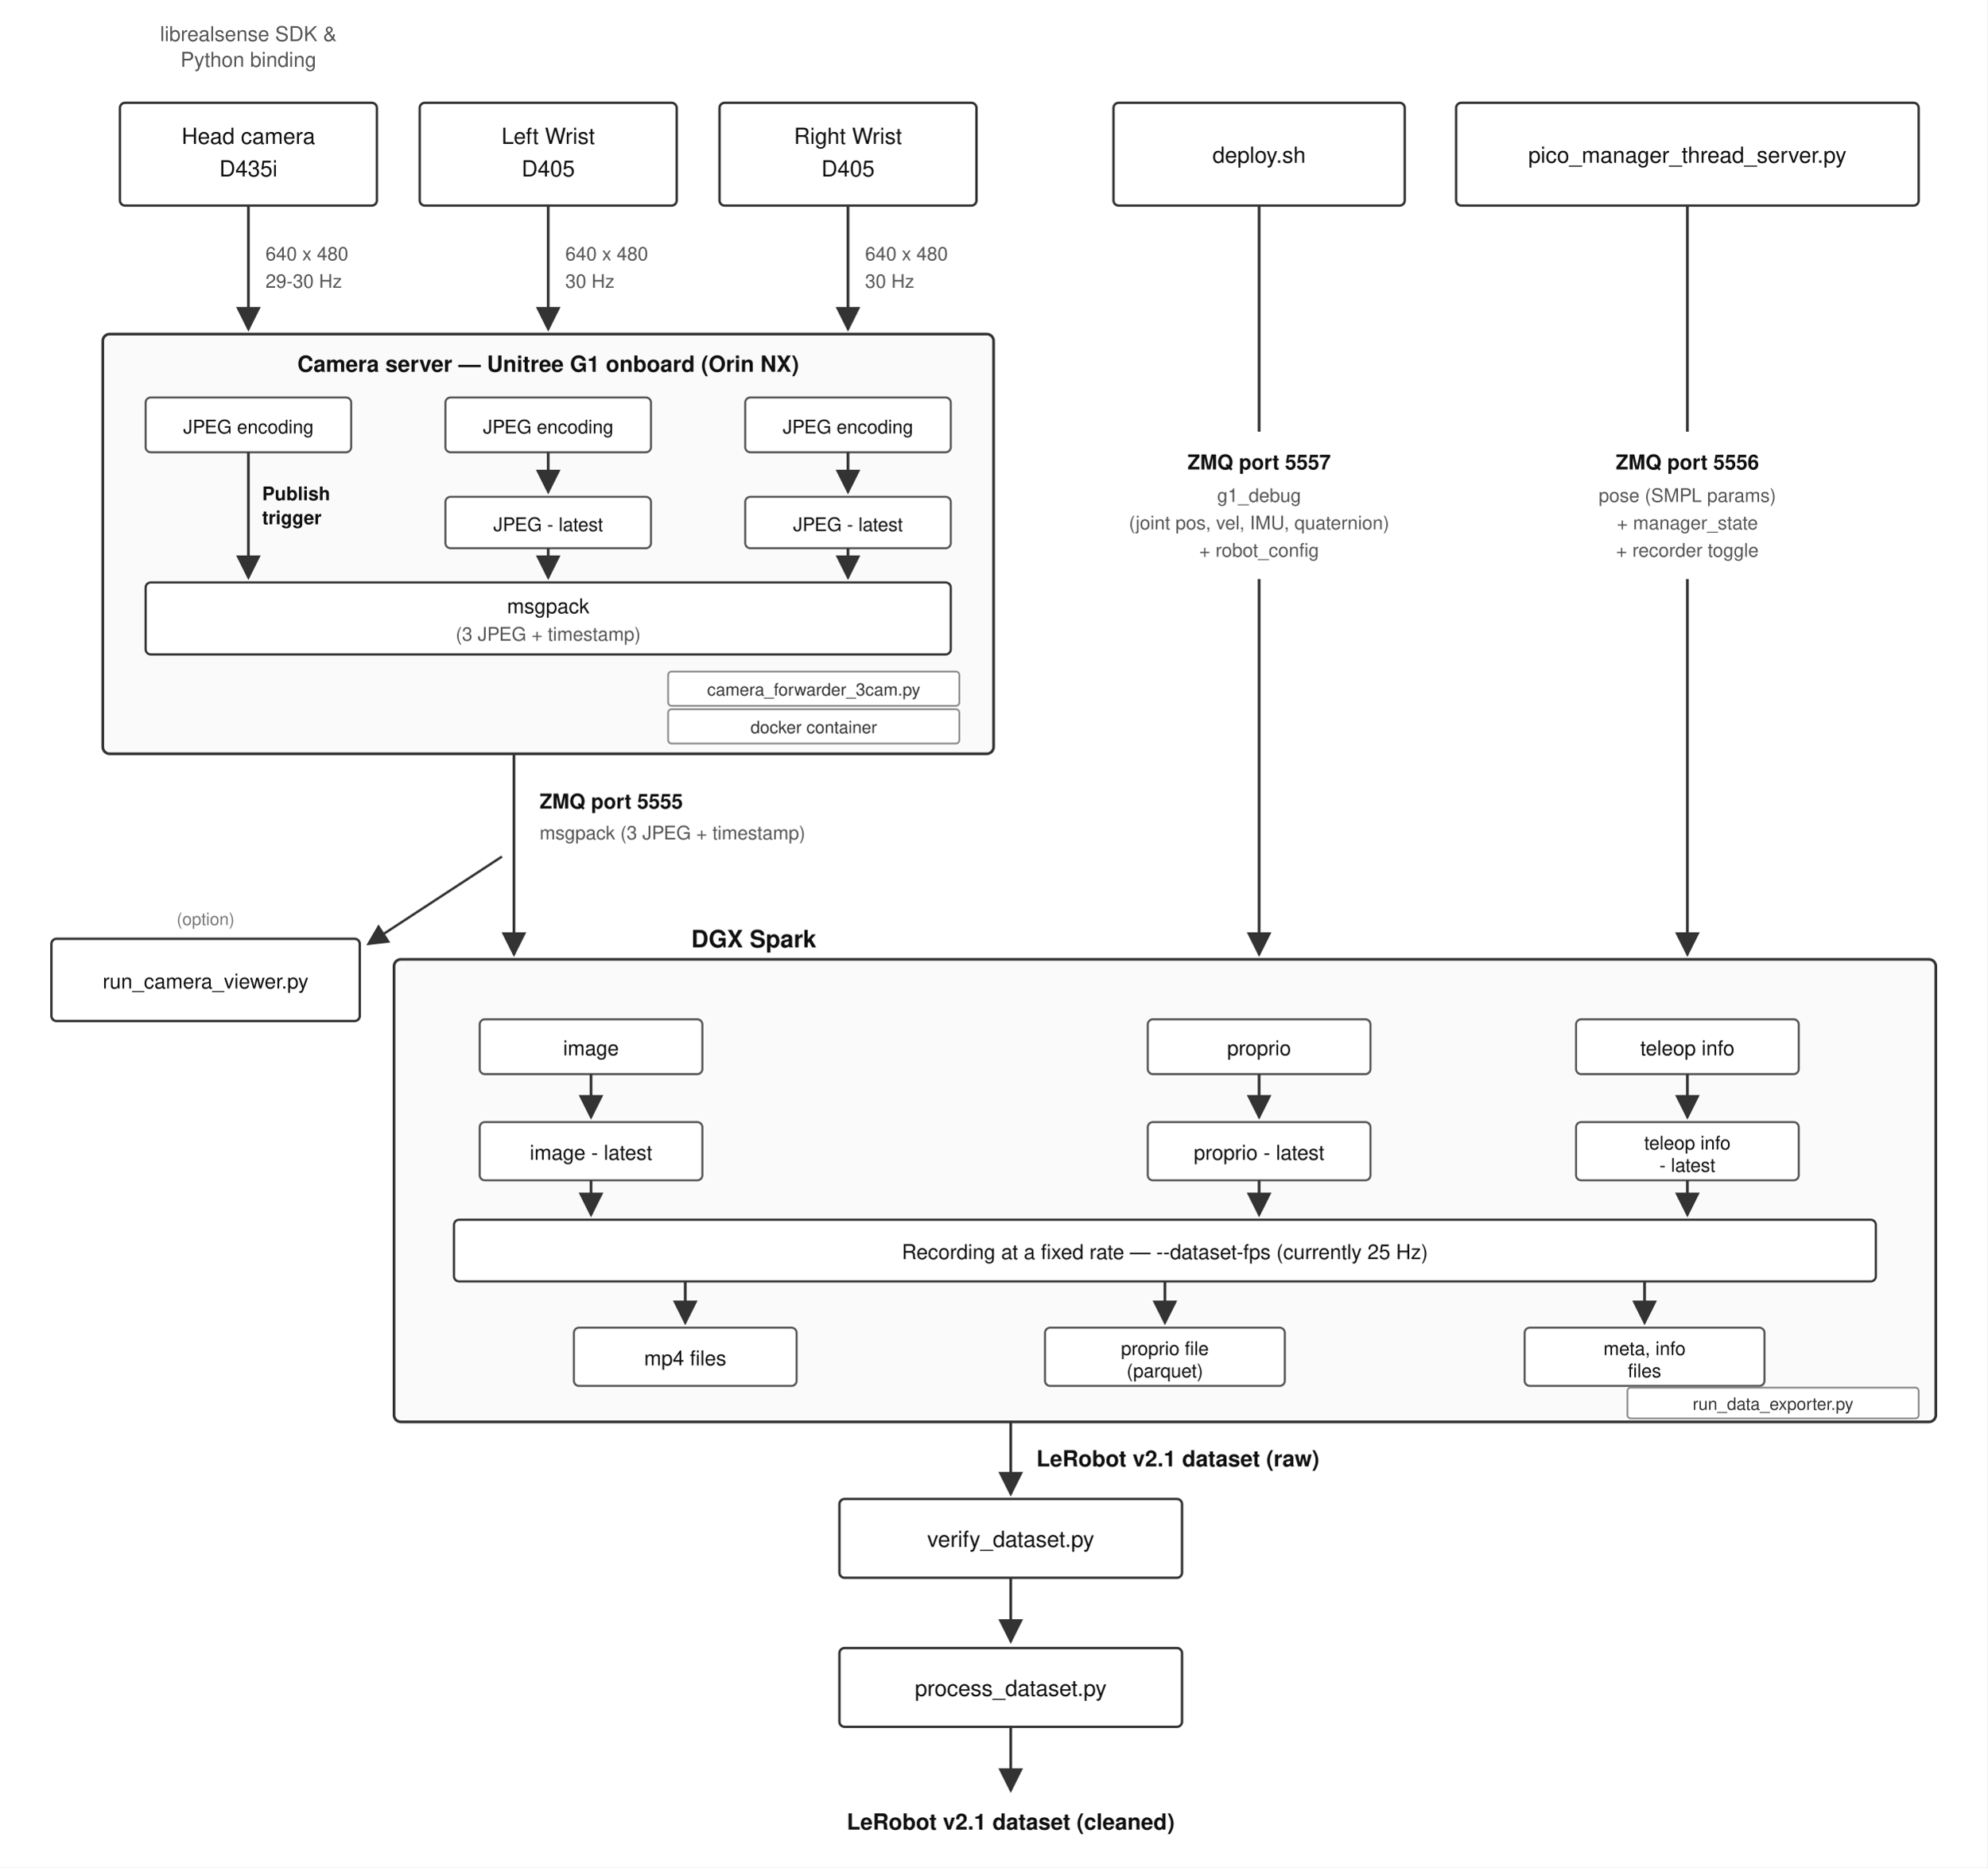
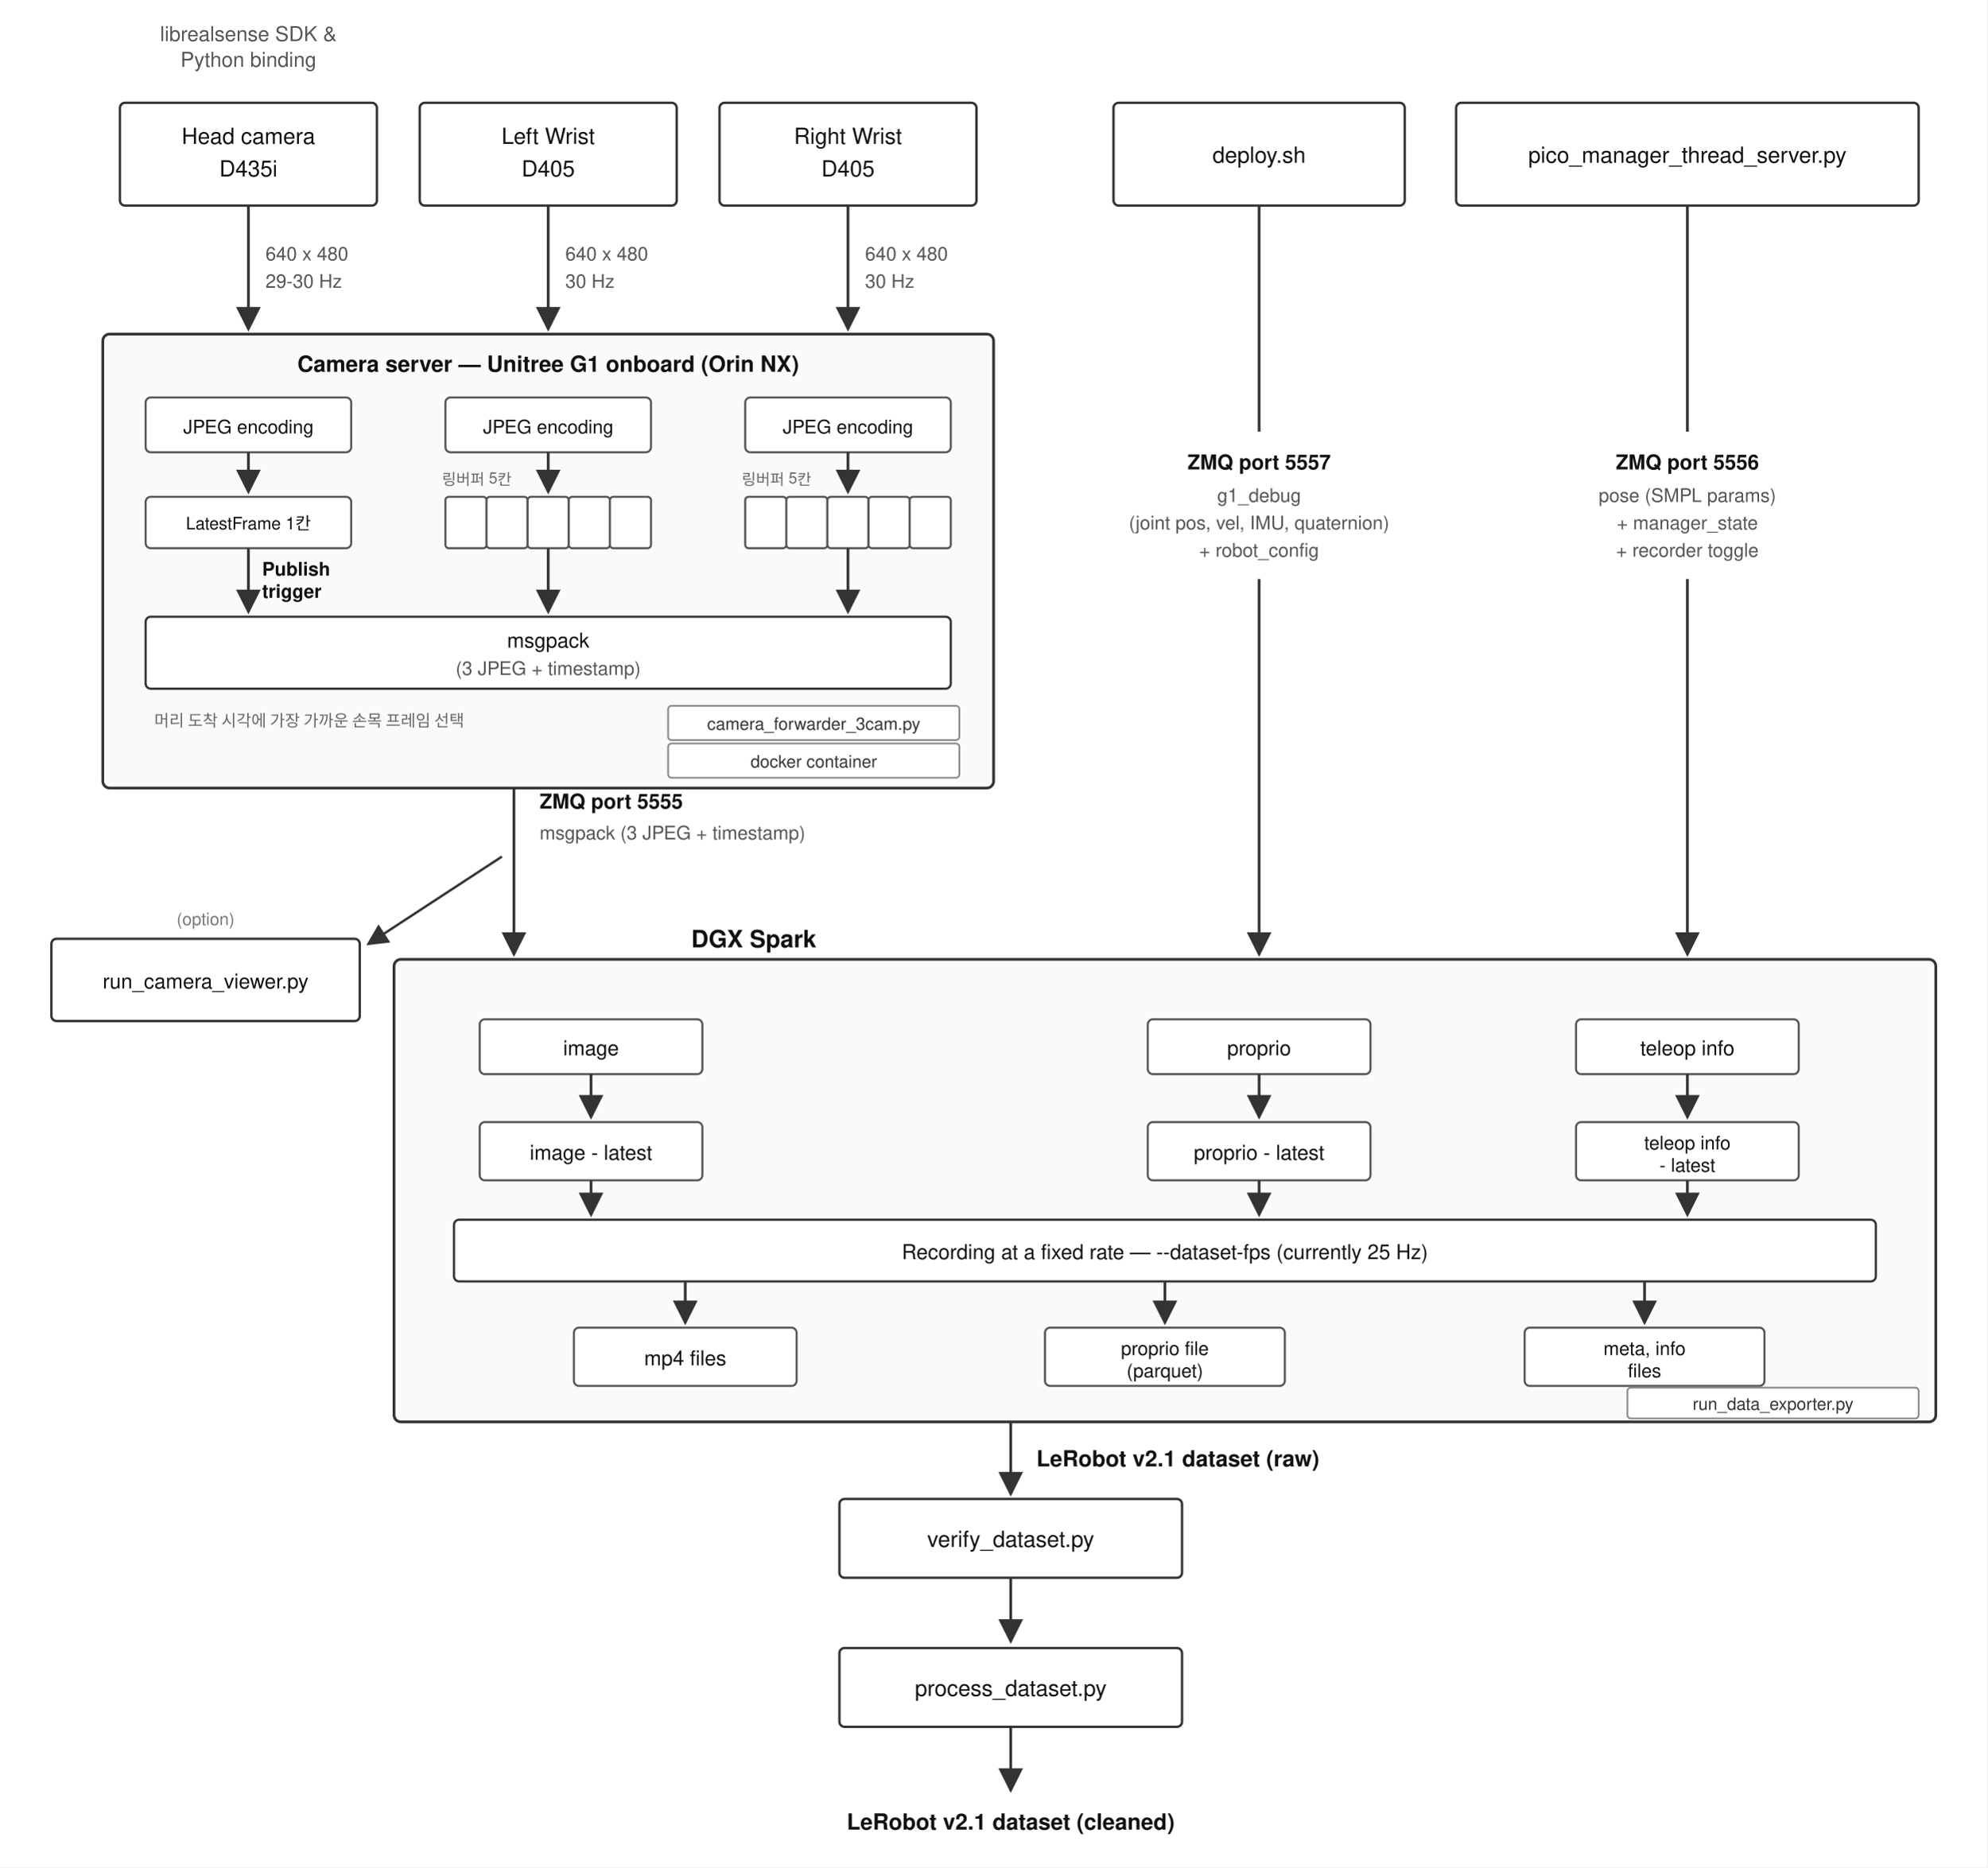
<svg xmlns="http://www.w3.org/2000/svg" width="1160" height="1090" viewBox="0 0 1160 1090" font-family="Helvetica, Arial, sans-serif">
  <defs>
    <marker id="arw" markerWidth="9" markerHeight="9" refX="8" refY="4.5" orient="auto">
      <path d="M0,0 L9,4.5 L0,9 z" fill="#333" />
    </marker>
  </defs>
  <rect x="0" y="0" width="1160" height="1090" fill="#ffffff" />
  <g stroke="#333" stroke-width="1.6" fill="none" marker-end="url(#arw)" />
  <text x="145" y="24" text-anchor="middle" font-size="12" fill="#555">librealsense SDK &amp;</text>
  <text x="145" y="39" text-anchor="middle" font-size="12" fill="#555">Python binding</text>
  <rect x="70" y="60" width="150" height="60" fill="#fff" stroke="#333" stroke-width="1.4" rx="3" />
  <text x="145" y="84" text-anchor="middle" font-size="13" fill="#111">Head camera</text>
  <text x="145" y="103" text-anchor="middle" font-size="13" fill="#111">D435i</text>
  <rect x="245" y="60" width="150" height="60" fill="#fff" stroke="#333" stroke-width="1.4" rx="3" />
  <text x="320" y="84" text-anchor="middle" font-size="13" fill="#111">Left Wrist</text>
  <text x="320" y="103" text-anchor="middle" font-size="13" fill="#111">D405</text>
  <rect x="420" y="60" width="150" height="60" fill="#fff" stroke="#333" stroke-width="1.4" rx="3" />
  <text x="495" y="84" text-anchor="middle" font-size="13" fill="#111">Right Wrist</text>
  <text x="495" y="103" text-anchor="middle" font-size="13" fill="#111">D405</text>
  <rect x="650" y="60" width="170" height="60" fill="#fff" stroke="#333" stroke-width="1.4" rx="3" />
  <text x="735" y="95" text-anchor="middle" font-size="13" fill="#111">deploy.sh</text>
  <rect x="850" y="60" width="270" height="60" fill="#fff" stroke="#333" stroke-width="1.4" rx="3" />
  <text x="985" y="95" text-anchor="middle" font-size="13" fill="#111">pico_manager_thread_server.py</text>
  <line x1="145" y1="120" x2="145" y2="192" stroke="#333" stroke-width="1.6" marker-end="url(#arw)" />
  <text x="155" y="152" font-size="11" fill="#555">640 x 480</text>
  <text x="155" y="168" font-size="11" fill="#555">29-30 Hz</text>
  <line x1="320" y1="120" x2="320" y2="192" stroke="#333" stroke-width="1.6" marker-end="url(#arw)" />
  <text x="330" y="152" font-size="11" fill="#555">640 x 480</text>
  <text x="330" y="168" font-size="11" fill="#555">30 Hz</text>
  <line x1="495" y1="120" x2="495" y2="192" stroke="#333" stroke-width="1.6" marker-end="url(#arw)" />
  <text x="505" y="152" font-size="11" fill="#555">640 x 480</text>
  <text x="505" y="168" font-size="11" fill="#555">30 Hz</text>
-   <rect x="60" y="195" width="520" height="245" fill="#fafafa" stroke="#333" stroke-width="1.6" rx="4" />
+   <rect x="60" y="195" width="520" height="265" fill="#fafafa" stroke="#333" stroke-width="1.6" rx="4" />
  <text x="320" y="217" text-anchor="middle" font-size="13" font-weight="bold" fill="#111">Camera server — Unitree G1 onboard (Orin NX)</text>
  <rect x="85" y="232" width="120" height="32" fill="#fff" stroke="#555" stroke-width="1.2" rx="3" />
  <text x="145" y="253" text-anchor="middle" font-size="11" fill="#111">JPEG encoding</text>
  <rect x="260" y="232" width="120" height="32" fill="#fff" stroke="#555" stroke-width="1.2" rx="3" />
  <text x="320" y="253" text-anchor="middle" font-size="11" fill="#111">JPEG encoding</text>
  <rect x="435" y="232" width="120" height="32" fill="#fff" stroke="#555" stroke-width="1.2" rx="3" />
  <text x="495" y="253" text-anchor="middle" font-size="11" fill="#111">JPEG encoding</text>
-   <line x1="145" y1="264" x2="145" y2="337" stroke="#333" stroke-width="1.6" marker-end="url(#arw)" />
-   <text x="153" y="292" font-size="11" font-weight="bold" fill="#111">Publish</text>
-   <text x="153" y="306" font-size="11" font-weight="bold" fill="#111">trigger</text>
+   <line x1="145" y1="264" x2="145" y2="287" stroke="#333" stroke-width="1.6" marker-end="url(#arw)" />
+   <rect x="85" y="290" width="120" height="30" fill="#fff" stroke="#555" stroke-width="1.2" rx="3" />
+   <text x="145" y="309" text-anchor="middle" font-size="10" fill="#111">LatestFrame 1칸</text>
+   <line x1="145" y1="320" x2="145" y2="357" stroke="#333" stroke-width="1.6" marker-end="url(#arw)" />
+   <text x="153" y="336" font-size="11" font-weight="bold" fill="#111">Publish</text>
+   <text x="153" y="349" font-size="11" font-weight="bold" fill="#111">trigger</text>
  <line x1="320" y1="264" x2="320" y2="287" stroke="#333" stroke-width="1.6" marker-end="url(#arw)" />
-   <rect x="260" y="290" width="120" height="30" fill="#fff" stroke="#555" stroke-width="1.2" rx="3" />
-   <text x="320" y="310" text-anchor="middle" font-size="11" fill="#111">JPEG - latest</text>
-   <line x1="320" y1="320" x2="320" y2="337" stroke="#333" stroke-width="1.6" marker-end="url(#arw)" />
+   <text x="258" y="283" font-size="9" fill="#666">링버퍼 5칸</text>
+   <g fill="#fff" stroke="#555" stroke-width="1.2">
+     <rect x="260" y="290" width="24" height="30" rx="2" />
+     <rect x="284" y="290" width="24" height="30" rx="2" />
+     <rect x="308" y="290" width="24" height="30" rx="2" />
+     <rect x="332" y="290" width="24" height="30" rx="2" />
+     <rect x="356" y="290" width="24" height="30" rx="2" />
+   </g>
+   <line x1="320" y1="320" x2="320" y2="357" stroke="#333" stroke-width="1.6" marker-end="url(#arw)" />
  <line x1="495" y1="264" x2="495" y2="287" stroke="#333" stroke-width="1.6" marker-end="url(#arw)" />
-   <rect x="435" y="290" width="120" height="30" fill="#fff" stroke="#555" stroke-width="1.2" rx="3" />
-   <text x="495" y="310" text-anchor="middle" font-size="11" fill="#111">JPEG - latest</text>
-   <line x1="495" y1="320" x2="495" y2="337" stroke="#333" stroke-width="1.6" marker-end="url(#arw)" />
-   <rect x="85" y="340" width="470" height="42" fill="#fff" stroke="#333" stroke-width="1.3" rx="3" />
-   <text x="320" y="358" text-anchor="middle" font-size="12" fill="#111">msgpack</text>
-   <text x="320" y="374" text-anchor="middle" font-size="11" fill="#555">(3 JPEG + timestamp)</text>
-   <rect x="390" y="392" width="170" height="20" fill="#fff" stroke="#888" stroke-width="1" rx="2" />
-   <text x="475" y="406" text-anchor="middle" font-size="10" fill="#333">camera_forwarder_3cam.py</text>
-   <rect x="390" y="414" width="170" height="20" fill="#fff" stroke="#888" stroke-width="1" rx="2" />
-   <text x="475" y="428" text-anchor="middle" font-size="10" fill="#333">docker container</text>
-   <line x1="300" y1="440" x2="300" y2="557" stroke="#333" stroke-width="1.6" marker-end="url(#arw)" />
+   <text x="433" y="283" font-size="9" fill="#666">링버퍼 5칸</text>
+   <g fill="#fff" stroke="#555" stroke-width="1.2">
+     <rect x="435" y="290" width="24" height="30" rx="2" />
+     <rect x="459" y="290" width="24" height="30" rx="2" />
+     <rect x="483" y="290" width="24" height="30" rx="2" />
+     <rect x="507" y="290" width="24" height="30" rx="2" />
+     <rect x="531" y="290" width="24" height="30" rx="2" />
+   </g>
+   <line x1="495" y1="320" x2="495" y2="357" stroke="#333" stroke-width="1.6" marker-end="url(#arw)" />
+   <rect x="85" y="360" width="470" height="42" fill="#fff" stroke="#333" stroke-width="1.3" rx="3" />
+   <text x="320" y="378" text-anchor="middle" font-size="12" fill="#111">msgpack</text>
+   <text x="320" y="394" text-anchor="middle" font-size="11" fill="#555">(3 JPEG + timestamp)</text>
+   <text x="90" y="424" font-size="9.5" fill="#666">머리 도착 시각에 가장 가까운 손목 프레임 선택</text>
+   <rect x="390" y="412" width="170" height="20" fill="#fff" stroke="#888" stroke-width="1" rx="2" />
+   <text x="475" y="426" text-anchor="middle" font-size="10" fill="#333">camera_forwarder_3cam.py</text>
+   <rect x="390" y="434" width="170" height="20" fill="#fff" stroke="#888" stroke-width="1" rx="2" />
+   <text x="475" y="448" text-anchor="middle" font-size="10" fill="#333">docker container</text>
+   <line x1="300" y1="460" x2="300" y2="557" stroke="#333" stroke-width="1.6" marker-end="url(#arw)" />
  <text x="315" y="472" font-size="12" font-weight="bold" fill="#111">ZMQ port 5555</text>
  <text x="315" y="490" font-size="11" fill="#555">msgpack (3 JPEG + timestamp)</text>
  <line x1="293" y1="500" x2="215" y2="551" stroke="#333" stroke-width="1.4" marker-end="url(#arw)" />
  <text x="120" y="540" text-anchor="middle" font-size="10" fill="#777">(option)</text>
  <rect x="30" y="548" width="180" height="48" fill="#fff" stroke="#333" stroke-width="1.4" rx="3" />
  <text x="120" y="577" text-anchor="middle" font-size="12" fill="#111">run_camera_viewer.py</text>
  <line x1="735" y1="120" x2="735" y2="252" stroke="#333" stroke-width="1.6" />
  <text x="735" y="274" text-anchor="middle" font-size="12" font-weight="bold" fill="#111">ZMQ port 5557</text>
  <text x="735" y="293" text-anchor="middle" font-size="11" fill="#555">g1_debug</text>
  <text x="735" y="309" text-anchor="middle" font-size="11" fill="#555">(joint pos, vel, IMU, quaternion)</text>
  <text x="735" y="325" text-anchor="middle" font-size="11" fill="#555">+ robot_config</text>
  <line x1="735" y1="338" x2="735" y2="557" stroke="#333" stroke-width="1.6" marker-end="url(#arw)" />
  <line x1="985" y1="120" x2="985" y2="252" stroke="#333" stroke-width="1.6" />
  <text x="985" y="274" text-anchor="middle" font-size="12" font-weight="bold" fill="#111">ZMQ port 5556</text>
  <text x="985" y="293" text-anchor="middle" font-size="11" fill="#555">pose (SMPL params)</text>
  <text x="985" y="309" text-anchor="middle" font-size="11" fill="#555">+ manager_state</text>
  <text x="985" y="325" text-anchor="middle" font-size="11" fill="#555">+ recorder toggle</text>
  <line x1="985" y1="338" x2="985" y2="557" stroke="#333" stroke-width="1.6" marker-end="url(#arw)" />
  <text x="440" y="553" text-anchor="middle" font-size="14" font-weight="bold" fill="#111">DGX Spark</text>
  <rect x="230" y="560" width="900" height="270" fill="#fafafa" stroke="#333" stroke-width="1.6" rx="4" />
  <rect x="280" y="595" width="130" height="32" fill="#fff" stroke="#555" stroke-width="1.2" rx="3" />
  <text x="345" y="616" text-anchor="middle" font-size="12" fill="#111">image</text>
  <rect x="670" y="595" width="130" height="32" fill="#fff" stroke="#555" stroke-width="1.2" rx="3" />
  <text x="735" y="616" text-anchor="middle" font-size="12" fill="#111">proprio</text>
  <rect x="920" y="595" width="130" height="32" fill="#fff" stroke="#555" stroke-width="1.2" rx="3" />
  <text x="985" y="616" text-anchor="middle" font-size="12" fill="#111">teleop info</text>
  <line x1="345" y1="627" x2="345" y2="652" stroke="#333" stroke-width="1.6" marker-end="url(#arw)" />
  <line x1="735" y1="627" x2="735" y2="652" stroke="#333" stroke-width="1.6" marker-end="url(#arw)" />
  <line x1="985" y1="627" x2="985" y2="652" stroke="#333" stroke-width="1.6" marker-end="url(#arw)" />
  <rect x="280" y="655" width="130" height="34" fill="#fff" stroke="#555" stroke-width="1.2" rx="3" />
  <text x="345" y="677" text-anchor="middle" font-size="12" fill="#111">image - latest</text>
  <rect x="670" y="655" width="130" height="34" fill="#fff" stroke="#555" stroke-width="1.2" rx="3" />
  <text x="735" y="677" text-anchor="middle" font-size="12" fill="#111">proprio - latest</text>
  <rect x="920" y="655" width="130" height="34" fill="#fff" stroke="#555" stroke-width="1.2" rx="3" />
  <text x="985" y="671" text-anchor="middle" font-size="11" fill="#111">teleop info</text>
  <text x="985" y="684" text-anchor="middle" font-size="11" fill="#111">- latest</text>
  <line x1="345" y1="689" x2="345" y2="709" stroke="#333" stroke-width="1.6" marker-end="url(#arw)" />
  <line x1="735" y1="689" x2="735" y2="709" stroke="#333" stroke-width="1.6" marker-end="url(#arw)" />
  <line x1="985" y1="689" x2="985" y2="709" stroke="#333" stroke-width="1.6" marker-end="url(#arw)" />
  <rect x="265" y="712" width="830" height="36" fill="#fff" stroke="#333" stroke-width="1.3" rx="3" />
  <text x="680" y="735" text-anchor="middle" font-size="12" fill="#111">Recording at a fixed rate  —  --dataset-fps (currently 25 Hz)</text>
  <line x1="400" y1="748" x2="400" y2="772" stroke="#333" stroke-width="1.6" marker-end="url(#arw)" />
  <line x1="680" y1="748" x2="680" y2="772" stroke="#333" stroke-width="1.6" marker-end="url(#arw)" />
  <line x1="960" y1="748" x2="960" y2="772" stroke="#333" stroke-width="1.6" marker-end="url(#arw)" />
  <rect x="335" y="775" width="130" height="34" fill="#fff" stroke="#555" stroke-width="1.2" rx="3" />
  <text x="400" y="797" text-anchor="middle" font-size="12" fill="#111">mp4 files</text>
  <rect x="610" y="775" width="140" height="34" fill="#fff" stroke="#555" stroke-width="1.2" rx="3" />
  <text x="680" y="791" text-anchor="middle" font-size="11" fill="#111">proprio file</text>
  <text x="680" y="804" text-anchor="middle" font-size="11" fill="#111">(parquet)</text>
  <rect x="890" y="775" width="140" height="34" fill="#fff" stroke="#555" stroke-width="1.2" rx="3" />
  <text x="960" y="791" text-anchor="middle" font-size="11" fill="#111">meta, info</text>
  <text x="960" y="804" text-anchor="middle" font-size="11" fill="#111">files</text>
  <rect x="950" y="810" width="170" height="18" fill="#fff" stroke="#888" stroke-width="1" rx="2" />
  <text x="1035" y="823" text-anchor="middle" font-size="10" fill="#333">run_data_exporter.py</text>
  <line x1="590" y1="830" x2="590" y2="872" stroke="#333" stroke-width="1.6" marker-end="url(#arw)" />
  <text x="605" y="856" font-size="13" font-weight="bold" fill="#111">LeRobot v2.1 dataset (raw)</text>
  <rect x="490" y="875" width="200" height="46" fill="#fff" stroke="#333" stroke-width="1.4" rx="3" />
  <text x="590" y="903" text-anchor="middle" font-size="13" fill="#111">verify_dataset.py</text>
  <line x1="590" y1="921" x2="590" y2="958" stroke="#333" stroke-width="1.6" marker-end="url(#arw)" />
  <rect x="490" y="962" width="200" height="46" fill="#fff" stroke="#333" stroke-width="1.4" rx="3" />
  <text x="590" y="990" text-anchor="middle" font-size="13" fill="#111">process_dataset.py</text>
  <line x1="590" y1="1008" x2="590" y2="1045" stroke="#333" stroke-width="1.6" marker-end="url(#arw)" />
  <text x="590" y="1068" text-anchor="middle" font-size="13" font-weight="bold" fill="#111">LeRobot v2.1 dataset (cleaned)</text>
</svg>
